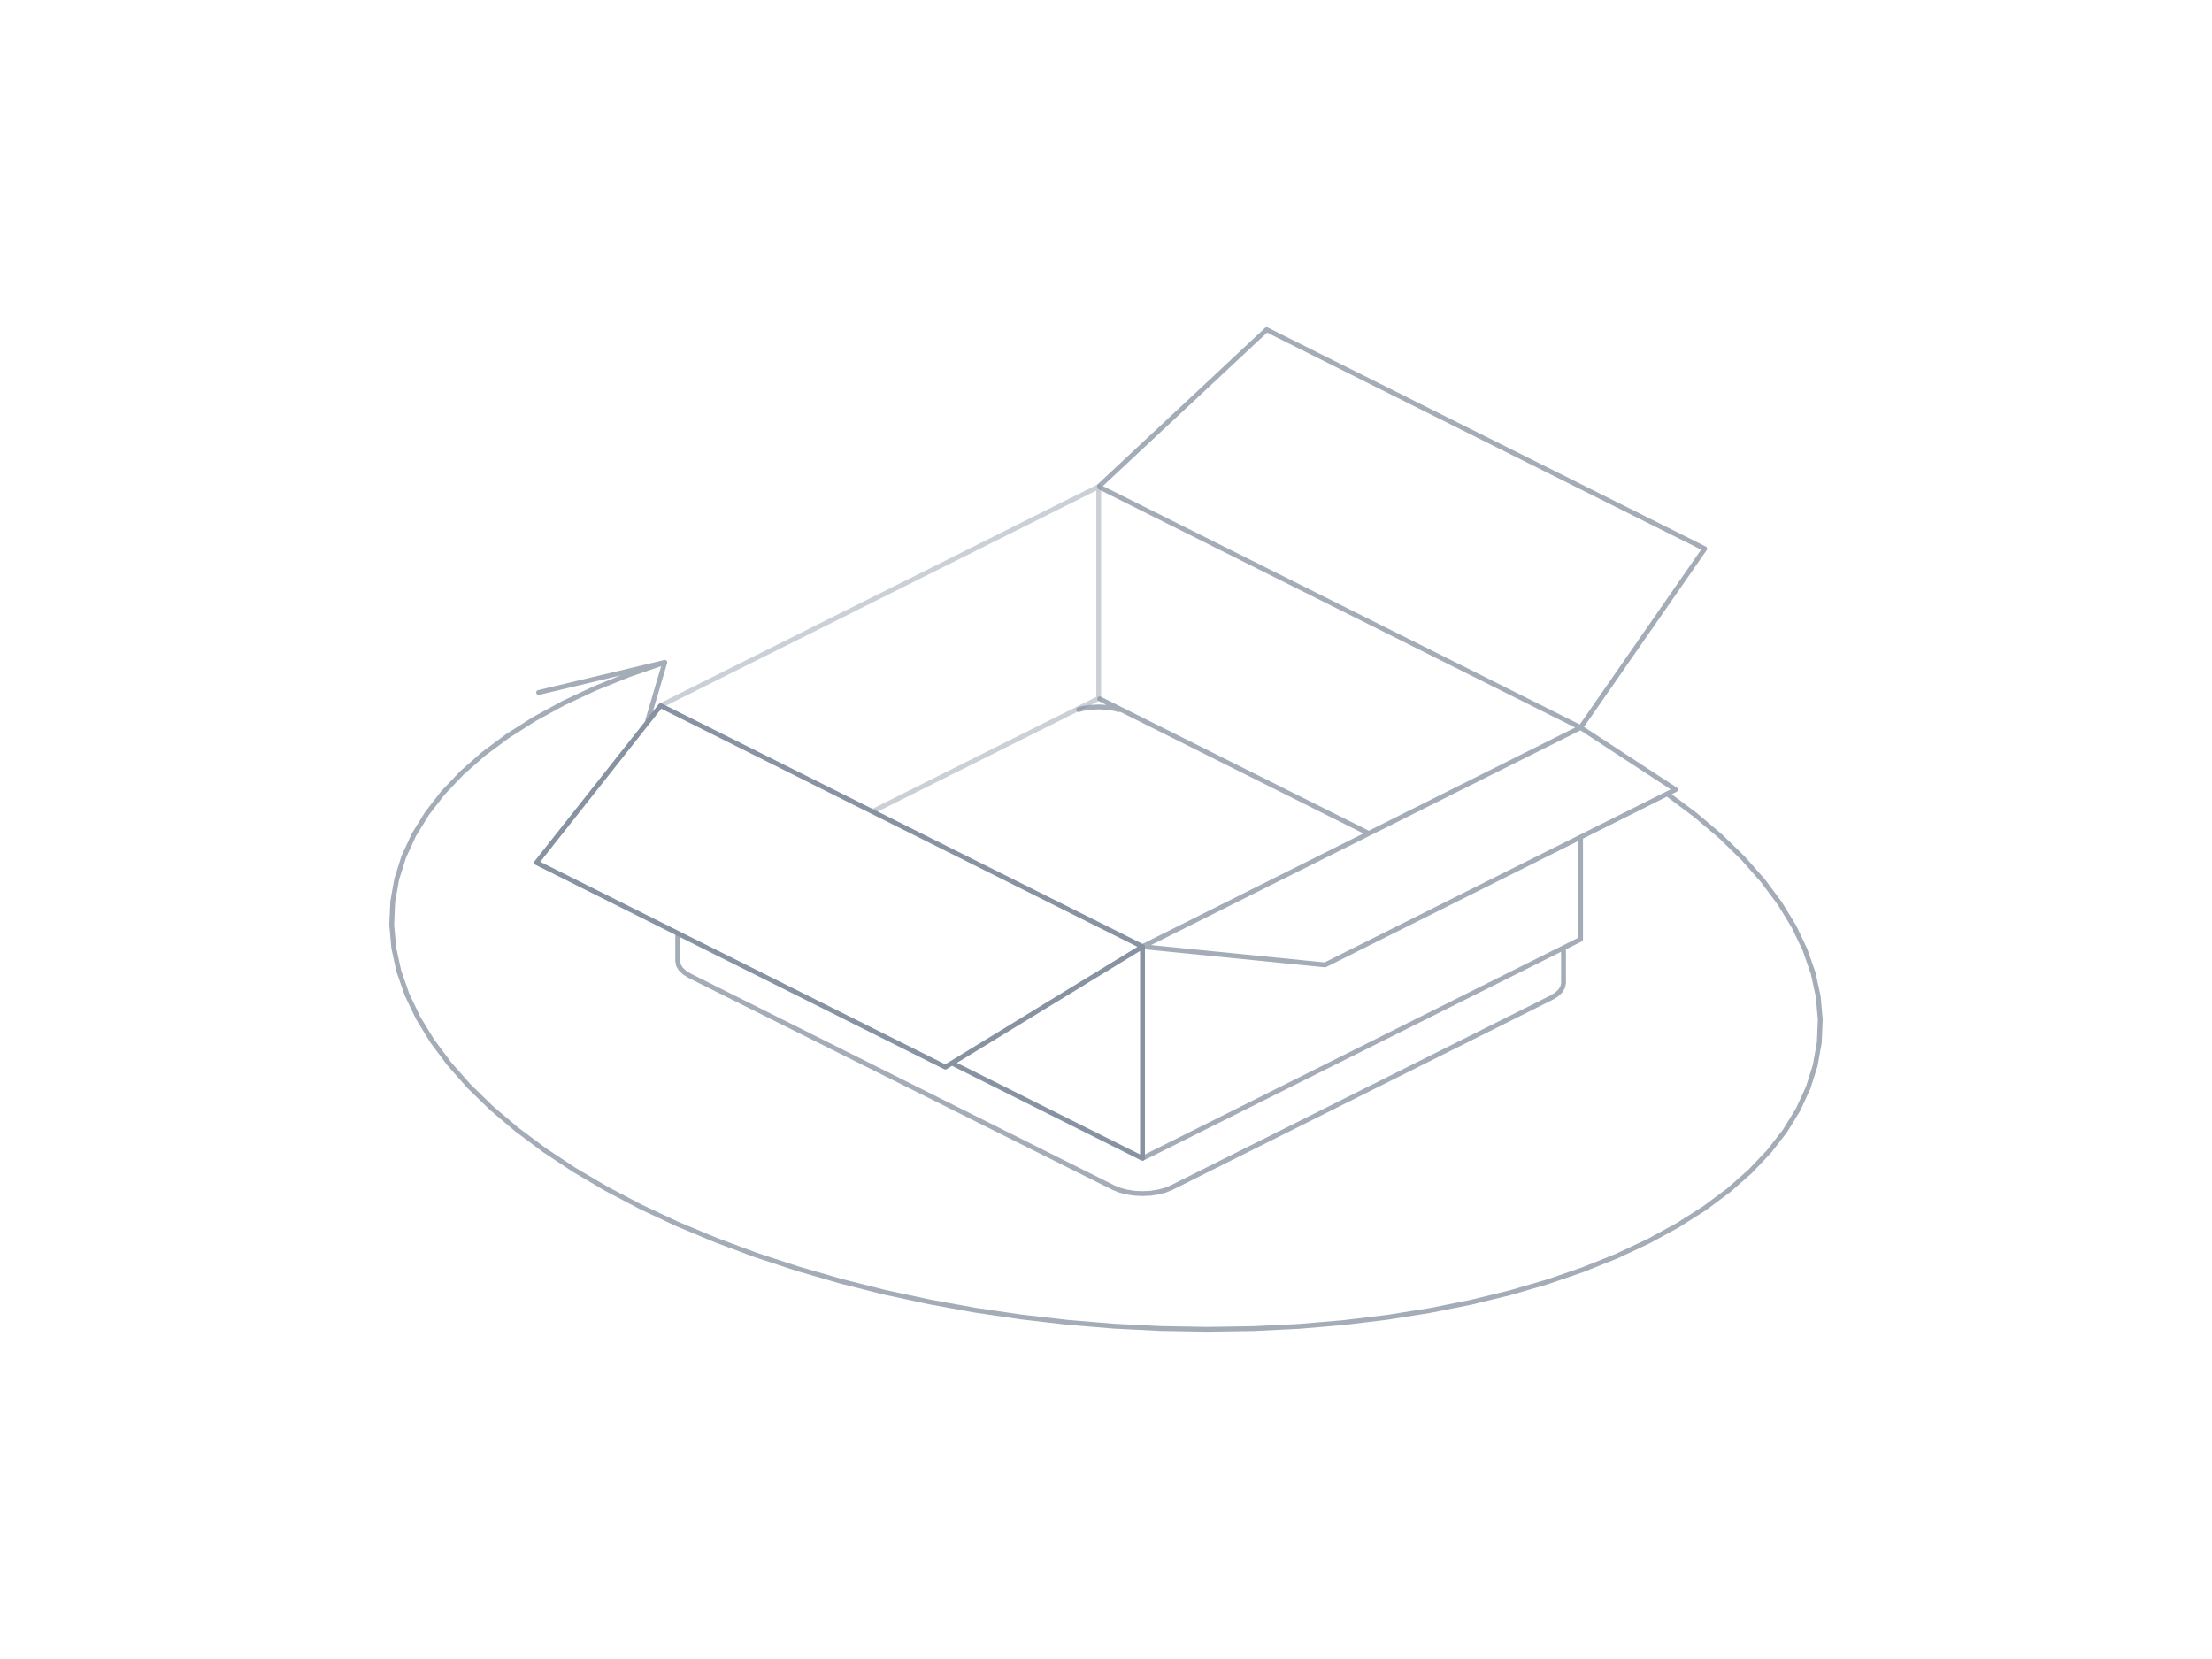
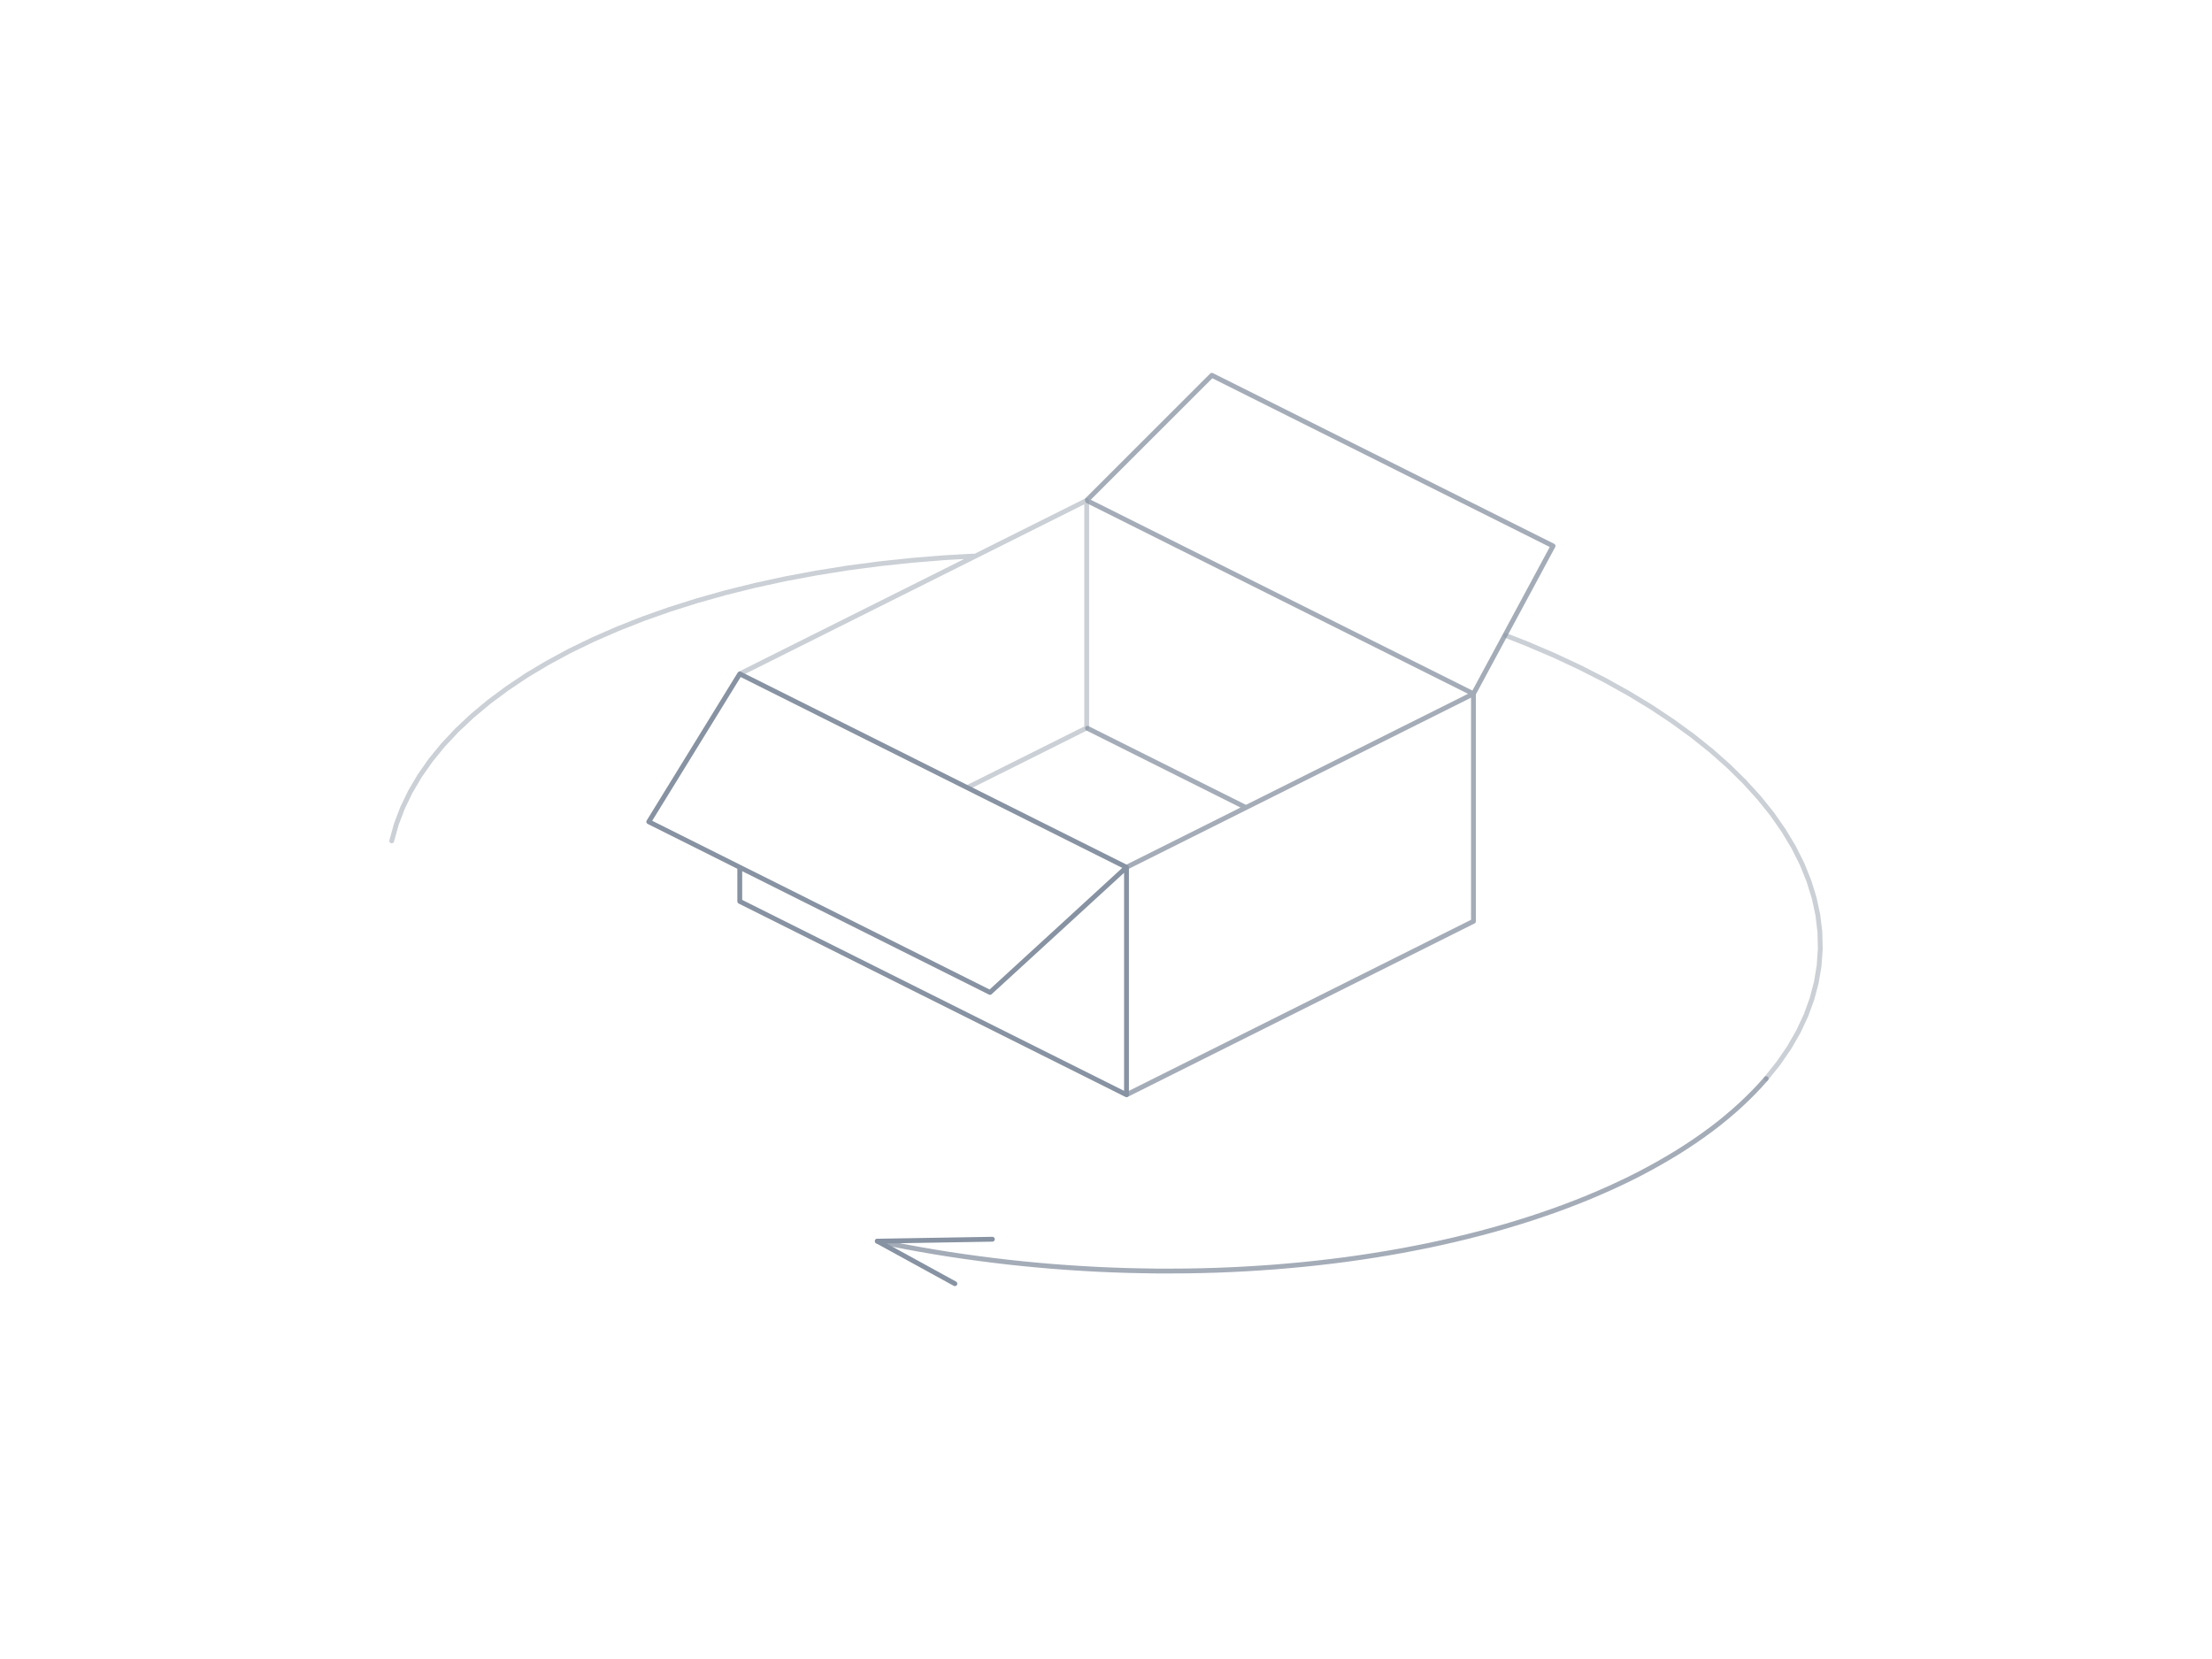
<svg xmlns="http://www.w3.org/2000/svg" viewBox="0 0 480 360" role="img" color="#8792a2" fill="none" stroke="currentColor" stroke-width="1.05" stroke-linecap="round" stroke-linejoin="round">
-   <path vector-effect="non-scaling-stroke" stroke-opacity=".43" d="M238.42,151.55 189.57,175.97 M143.62,153.00 238.42,105.60 238.42,151.55" />
-   <path vector-effect="non-scaling-stroke" stroke-opacity=".76" d="M361.97,172.42 367.91,176.86 373.36,181.48 378.24,186.23 382.53,191.09 386.21,196.03 389.27,201.04 391.68,206.09 393.45,211.16 394.55,216.22 395.00,221.27 394.78,226.27 393.90,231.21 392.36,236.06 390.17,240.80 387.33,245.42 383.87,249.88 379.79,254.18 375.11,258.30 369.85,262.21 364.03,265.90 357.69,269.36 350.83,272.57 343.51,275.51 335.74,278.18 327.56,280.56 319.01,282.64 310.12,284.41 300.93,285.87 291.47,287.01 281.80,287.83 271.95,288.31 261.96,288.46 251.88,288.29 241.74,287.78 231.60,286.94 221.50,285.77 211.47,284.29 201.57,282.49 191.83,280.39 182.30,277.98 173.01,275.29 164.01,272.33 155.34,269.10 147.03,265.63 139.11,261.92 131.63,257.99 124.61,253.86 118.09,249.54 112.09,245.06 106.64,240.44 101.76,235.69 97.47,230.83 93.79,225.89 90.73,220.88 88.32,215.83 86.55,210.76 85.45,205.70 85.00,200.65 85.22,195.65 86.10,190.71 87.64,185.86 89.83,181.12 92.67,176.51 96.13,172.04 100.21,167.74 104.89,163.62 110.15,159.71 115.97,156.02 122.31,152.56 129.17,149.35 136.49,146.41 144.26,143.74 M140.56,156.28 144.26,143.74 116.88,150.27 M238.42,153.40 236.67,153.49 234.99,153.74 234.06,153.99 M147.06,202.78 147.06,208.58 147.23,209.46 147.74,210.30 148.57,211.07 149.68,211.75 241.59,257.70 242.95,258.26 244.50,258.67 246.18,258.93 247.92,259.01 249.67,258.93 251.35,258.67 252.90,258.26 254.25,257.70 336.65,216.50 337.77,215.82 338.59,215.05 339.10,214.21 339.28,213.34 339.28,205.95 M242.77,153.99 241.84,153.74 240.16,153.49 238.42,153.40 M238.63,151.65 296.77,180.72 M238.65,105.72 342.72,157.75 M343.12,157.69 369.92,119.07 274.86,71.54 238.59,105.44 M342.98,203.83 248.16,251.24 M342.98,181.92 342.98,203.83 M342.98,157.88 248.13,205.31 M248.16,205.44 287.53,209.38 363.58,171.35 342.98,157.88" />
-   <path vector-effect="non-scaling-stroke" stroke-opacity="1" d="M206.82,230.81 247.92,251.36 247.92,205.69 M143.35,153.13 247.92,205.41 205.14,231.56 116.42,187.19 143.35,153.13" />
+   <path vector-effect="non-scaling-stroke" stroke-opacity=".43" d="M85.00,182.47 86.00,178.87 87.35,175.31 89.04,171.81 91.07,168.36 93.44,164.98 96.13,161.68 99.15,158.46 102.49,155.33 106.13,152.29 110.08,149.36 114.31,146.53 118.83,143.83 123.63,141.24 128.68,138.79 133.99,136.47 139.53,134.28 145.30,132.24 151.28,130.35 157.46,128.61 163.83,127.03 170.36,125.61 177.05,124.36 183.89,123.26 190.85,122.34 197.92,121.59 205.08,121.01 211.25,120.67 M326.76,137.90 331.36,139.71 337.22,142.21 342.85,144.84 348.25,147.59 353.41,150.46 358.31,153.43 362.94,156.51 367.29,159.67 371.36,162.93 375.12,166.26 378.58,169.67 381.73,173.14 384.56,176.66 387.05,180.24 389.22,183.85 391.05,187.50 392.53,191.17 393.67,194.85 394.47,198.55 394.91,202.24 395.00,205.92 394.74,209.58 394.13,213.22 393.17,216.83 391.87,220.39 390.22,223.90 388.23,227.36 385.90,230.74 383.25,234.06 M235.81,157.96 210.10,170.81 M160.74,146.13 235.81,108.59 235.81,157.96" />
+   <path vector-effect="non-scaling-stroke" stroke-opacity=".76" d="M383.25,234.06 381.98,235.49 380.65,236.90 379.26,238.29 377.81,239.67 376.30,241.03 374.73,242.37 373.10,243.70 371.41,245.00 369.66,246.28 367.86,247.54 366.00,248.78 364.09,250.00 362.12,251.19 360.10,252.36 358.03,253.51 355.91,254.64 353.73,255.74 351.51,256.81 349.23,257.86 346.91,258.88 344.55,259.88 342.13,260.85 339.68,261.79 337.17,262.71 334.63,263.59 332.05,264.45 329.42,265.28 326.76,266.08 324.06,266.85 321.32,267.59 318.54,268.30 315.73,268.98 312.89,269.63 310.02,270.25 307.11,270.83 304.18,271.39 301.22,271.91 298.23,272.40 295.22,272.86 292.18,273.29 289.12,273.68 286.03,274.04 282.93,274.37 279.81,274.66 276.67,274.93 273.51,275.15 270.34,275.35 267.16,275.51 263.96,275.64 260.76,275.73 257.54,275.79 254.32,275.81 251.09,275.81 247.85,275.76 244.61,275.69 241.37,275.58 238.13,275.44 234.89,275.26 231.65,275.05 228.42,274.81 225.19,274.53 221.96,274.22 218.75,273.88 215.54,273.50 212.34,273.09 209.15,272.65 205.98,272.18 202.82,271.67 199.68,271.13 196.56,270.56 193.45,269.96 190.37,269.33 M319.82,150.39 337.01,118.47 262.97,81.44 235.95,108.45 M235.98,158.04 270.16,175.13 M319.53,150.45 236.00,108.69 M319.74,199.92 244.64,237.47 M244.62,188.11 319.74,150.55 319.74,199.92" />
+   <path vector-effect="non-scaling-stroke" stroke-opacity="1" d="M207.21,278.56 190.37,269.33 215.34,268.91 M160.53,195.60 244.45,237.56 244.45,188.45 M160.53,188.40 160.53,195.60 M160.53,146.23 244.45,188.20 214.83,215.35 140.78,178.32 160.53,146.23" />
</svg>
